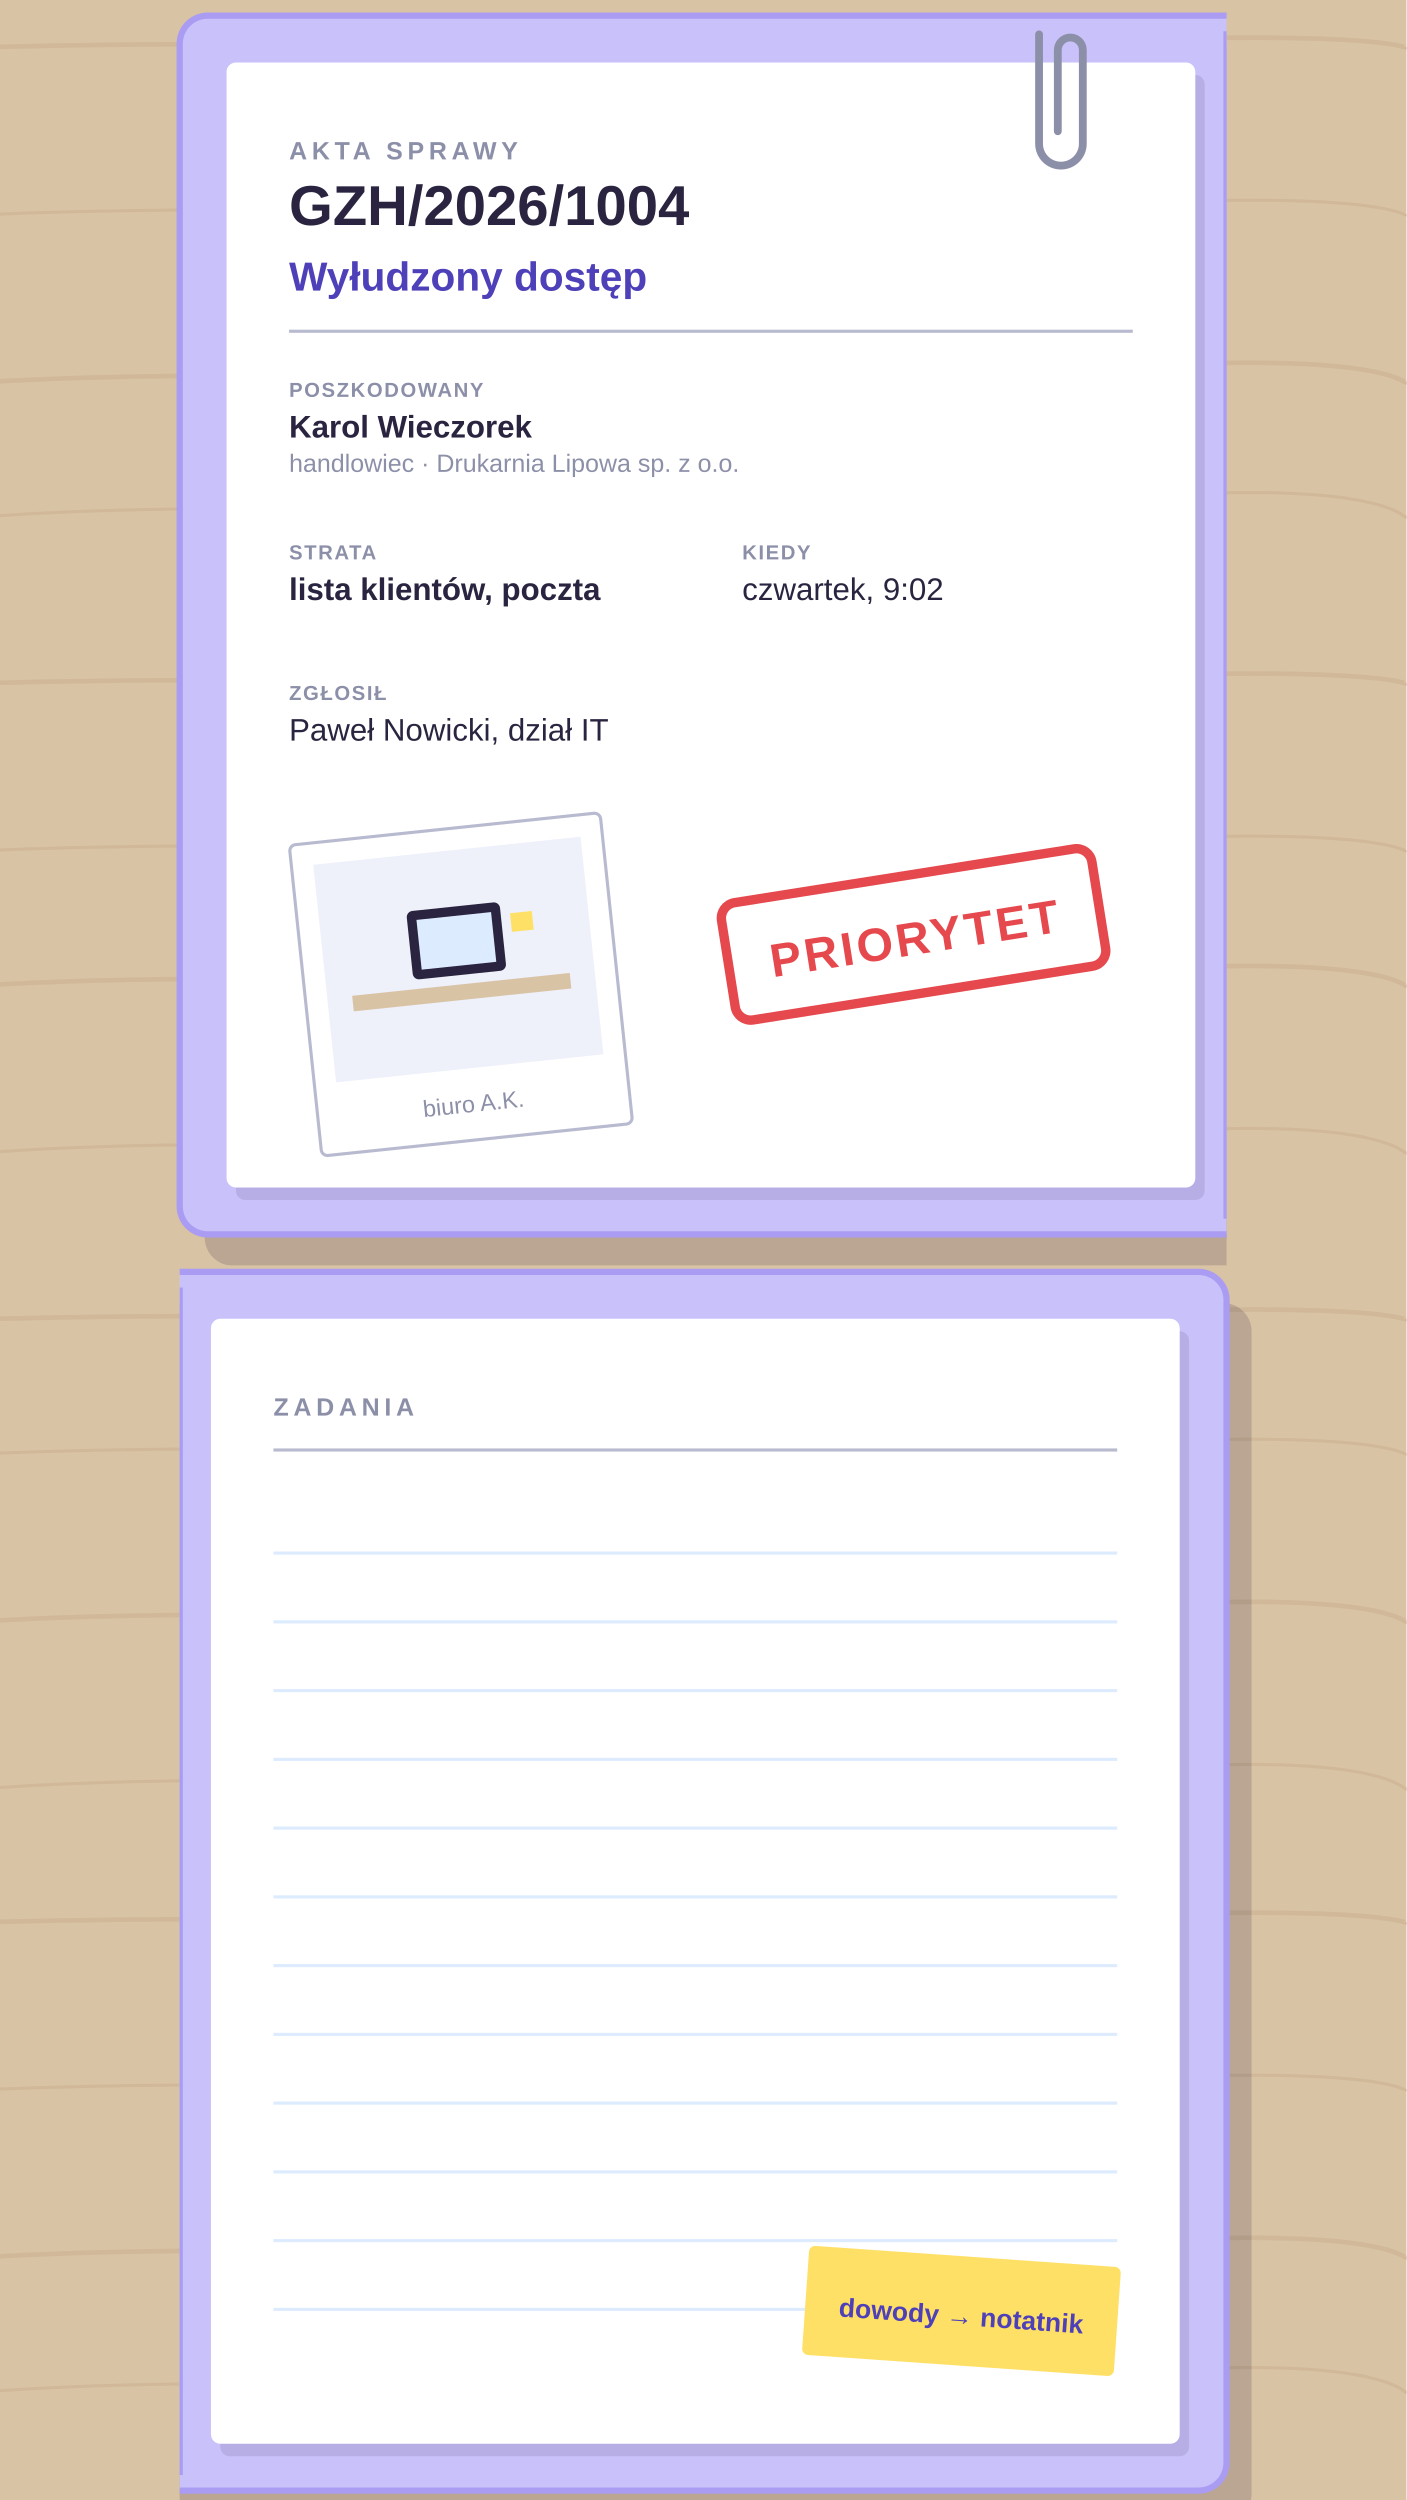
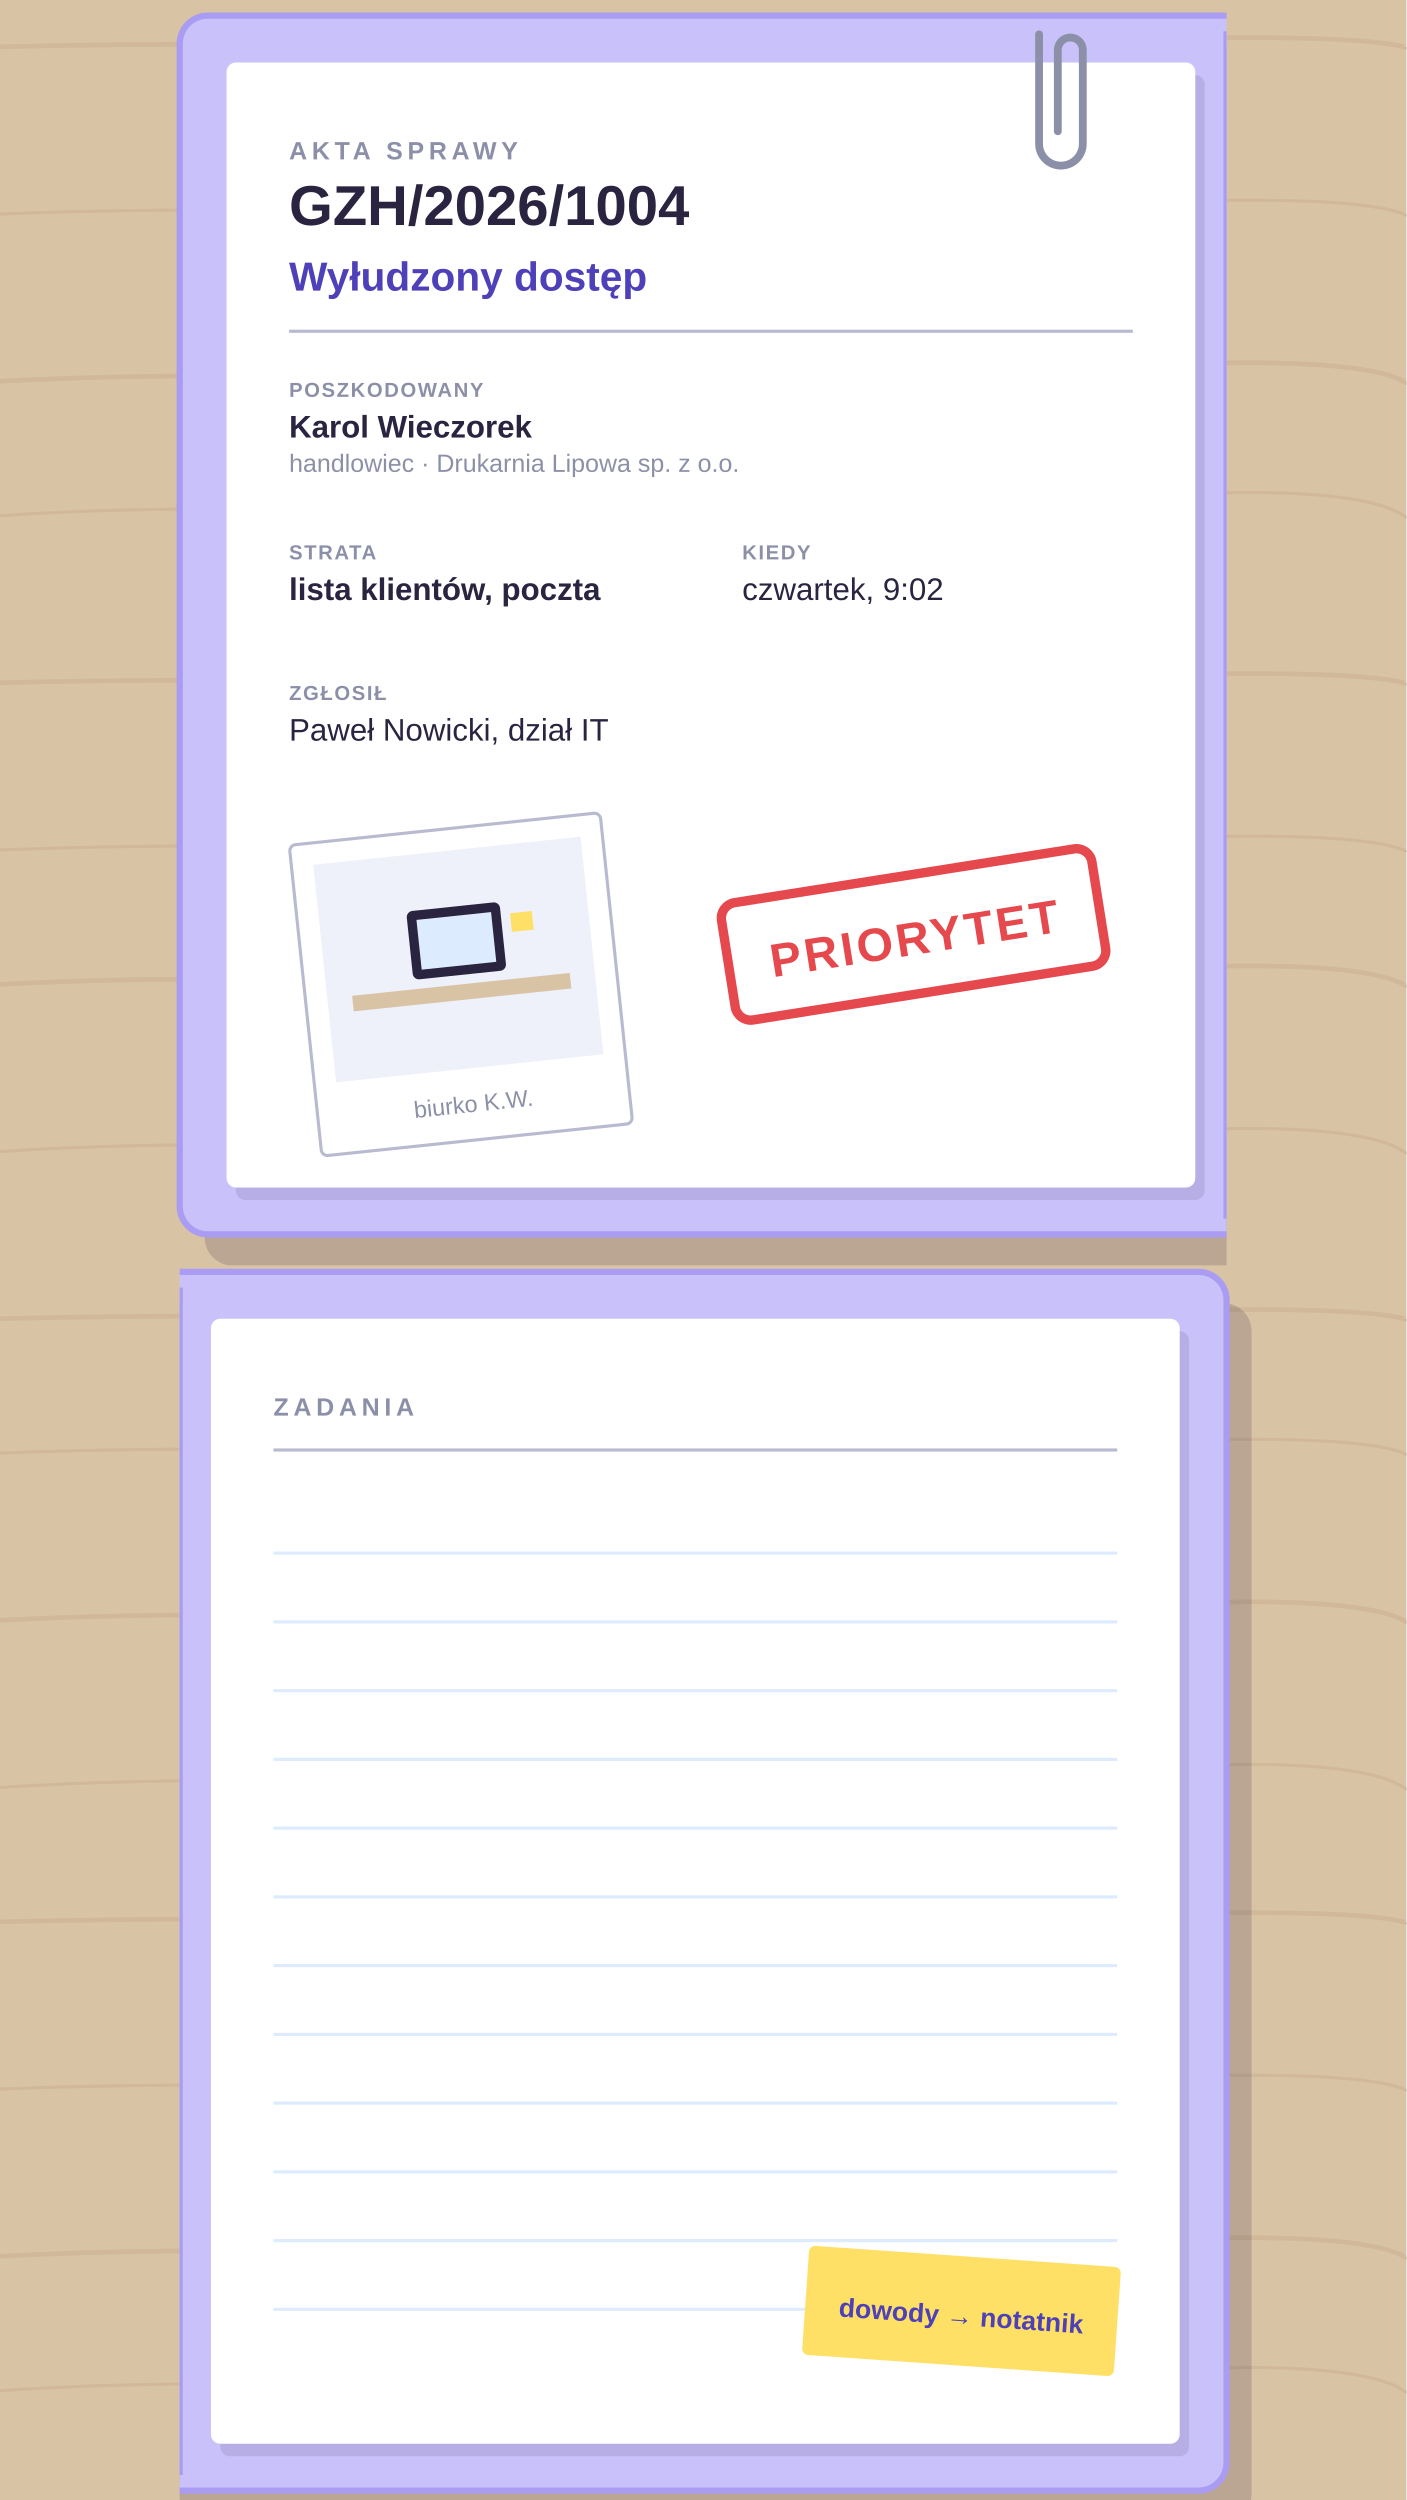
<svg xmlns="http://www.w3.org/2000/svg" id="static" viewBox="0 0 900 1600" width="900" height="1600" font-family="Arial, Helvetica, sans-serif">
  <style>
.a-blink{animation:a-blink 1.2s ease-in-out infinite}
.a-blink-slow{animation:a-blink 3s ease-in-out infinite}
.a-glow{animation:a-glow 5s ease-in-out infinite}
.a-pulse{animation:a-pulse 2.2s ease-in-out infinite}
.a-steam{animation:a-steam 2.8s ease-in-out infinite;transform-box:fill-box;transform-origin:center bottom}
.a-sway{animation:a-sway 6s ease-in-out infinite;transform-box:fill-box;transform-origin:center bottom}
.a-flutter{animation:a-flutter 4.5s ease-in-out infinite;transform-box:fill-box;transform-origin:center top}
.a-bounce{animation:a-bounce 2.6s ease-in-out infinite;transform-box:fill-box;transform-origin:center}
.a-ring{animation:a-ring 1.2s ease-in-out infinite;transform-box:fill-box;transform-origin:center}
.a-wave{animation:a-wave 1.2s ease-out infinite}
.a-grow{animation:a-grow .9s ease-in-out infinite;transform-box:fill-box;transform-origin:center}
.a-shimmer{animation:a-shimmer 3.5s ease-in-out infinite}
.d1{animation-delay:.35s}.d2{animation-delay:.7s}
@keyframes a-blink{0%,100%{opacity:1}50%{opacity:.2}}
@keyframes a-glow{0%,100%{opacity:1}50%{opacity:.65}}
@keyframes a-pulse{0%,100%{opacity:1}50%{opacity:.45}}
@keyframes a-steam{0%{opacity:0;transform:translateY(6px)}40%{opacity:.9}100%{opacity:0;transform:translateY(-10px)}}
@keyframes a-sway{0%,100%{transform:rotate(0)}50%{transform:rotate(1.6deg)}}
@keyframes a-flutter{0%,100%{transform:rotate(0)}50%{transform:rotate(-1.4deg)}}
@keyframes a-bounce{0%,70%,100%{transform:scale(1)}80%{transform:scale(1.18)}90%{transform:scale(.95)}}
@keyframes a-ring{0%,100%{transform:rotate(0)}10%{transform:rotate(-2.5deg)}20%{transform:rotate(2.5deg)}30%{transform:rotate(-2.5deg)}40%{transform:rotate(0)}}
@keyframes a-wave{0%{opacity:0}30%{opacity:1}100%{opacity:0}}
@keyframes a-grow{0%,100%{transform:scale(1)}50%{transform:scale(1.12)}}
@keyframes a-shimmer{0%,100%{opacity:.55}50%{opacity:1}}
@media (prefers-reduced-motion: reduce){*{animation:none!important}}
#static:target *{animation:none!important}
</style>
  <rect width="900" height="1600" fill="#D9C3A5" />
  <g id="item-sloje" transform="translate(0 0) scale(1)">
    <path d="M0 30 C 225 24, 450 36, 675 27 S 900 33, 900 30" fill="none" stroke="#B89C7A" stroke-width="3" opacity="0.28" />
    <path d="M0 137 C 225 128, 450 146, 675 132.5 S 900 141.5, 900 137" fill="none" stroke="#B89C7A" stroke-width="2" opacity="0.28" />
    <path d="M0 244 C 225 232, 450 256, 675 238 S 900 250, 900 244" fill="none" stroke="#B89C7A" stroke-width="3" opacity="0.28" />
    <path d="M0 330 C 225 315, 450 345, 675 322.5 S 900 337.5, 900 330" fill="none" stroke="#B89C7A" stroke-width="2" opacity="0.28" />
    <path d="M0 437 C 225 431, 450 443, 675 434 S 900 440, 900 437" fill="none" stroke="#B89C7A" stroke-width="3" opacity="0.28" />
    <path d="M0 544 C 225 535, 450 553, 675 539.5 S 900 548.5, 900 544" fill="none" stroke="#B89C7A" stroke-width="2" opacity="0.28" />
    <path d="M0 630 C 225 618, 450 642, 675 624 S 900 636, 900 630" fill="none" stroke="#B89C7A" stroke-width="3" opacity="0.28" />
    <path d="M0 737 C 225 722, 450 752, 675 729.5 S 900 744.5, 900 737" fill="none" stroke="#B89C7A" stroke-width="2" opacity="0.28" />
    <path d="M0 844 C 225 838, 450 850, 675 841 S 900 847, 900 844" fill="none" stroke="#B89C7A" stroke-width="3" opacity="0.28" />
    <path d="M0 930 C 225 921, 450 939, 675 925.5 S 900 934.5, 900 930" fill="none" stroke="#B89C7A" stroke-width="2" opacity="0.28" />
    <path d="M0 1037 C 225 1025, 450 1049, 675 1031 S 900 1043, 900 1037" fill="none" stroke="#B89C7A" stroke-width="3" opacity="0.28" />
    <path d="M0 1144 C 225 1129, 450 1159, 675 1136.5 S 900 1151.5, 900 1144" fill="none" stroke="#B89C7A" stroke-width="2" opacity="0.28" />
    <path d="M0 1230 C 225 1224, 450 1236, 675 1227 S 900 1233, 900 1230" fill="none" stroke="#B89C7A" stroke-width="3" opacity="0.28" />
    <path d="M0 1337 C 225 1328, 450 1346, 675 1332.5 S 900 1341.5, 900 1337" fill="none" stroke="#B89C7A" stroke-width="2" opacity="0.28" />
    <path d="M0 1444 C 225 1432, 450 1456, 675 1438 S 900 1450, 900 1444" fill="none" stroke="#B89C7A" stroke-width="3" opacity="0.28" />
    <path d="M0 1530 C 225 1515, 450 1545, 675 1522.5 S 900 1537.5, 900 1530" fill="none" stroke="#B89C7A" stroke-width="2" opacity="0.28" />
    <ellipse cx="648" cy="480" rx="46" ry="14" fill="none" stroke="#B89C7A" stroke-width="3" opacity="0.3" />
    <ellipse cx="648" cy="480" rx="24" ry="6" fill="none" stroke="#B89C7A" stroke-width="2" opacity="0.3" />
  </g>
  <g id="item-akta" transform="translate(115 10) scale(1)">
    <clipPath id="lewa-akta">
      <rect x="-20" y="-40" width="690" height="840" />
    </clipPath>
    <clipPath id="prawa-akta">
      <rect x="670" y="-40" width="710" height="840" />
    </clipPath>
    <g clip-path="url(#lewa-akta)">
      <rect x="16" y="20" width="1340" height="780" rx="18" fill="#2B2440" opacity="0.18" />
      <rect width="1340" height="780" rx="18" fill="#C9C1FA" stroke="#A99CF2" stroke-width="4" />
      <line x1="670" y1="10" x2="670" y2="770" stroke="#A99CF2" stroke-width="4" />
      <rect x="36" y="38" width="620" height="720" rx="6" fill="#2B2440" opacity="0.12" />
      <rect x="30" y="30" width="620" height="720" rx="6" fill="#FFFFFF" />
      <text x="70" y="92" font-size="16" fill="#8C8FA8" font-weight="bold" letter-spacing="3">AKTA SPRAWY</text>
      <text x="70" y="134" font-size="36" fill="#2B2440" font-weight="bold">GZH/2026/1004</text>
      <text x="70" y="176" font-size="26" fill="#4E40B8" font-weight="bold">Wyłudzony dostęp</text>
      <line x1="70" y1="202" x2="610" y2="202" stroke="#B8BAD0" stroke-width="2" />
      <text x="70" y="244" font-size="13" fill="#8C8FA8" font-weight="bold" letter-spacing="1">POSZKODOWANY</text>
      <text x="70" y="270" font-size="20" fill="#2B2440" font-weight="bold">Karol Wieczorek</text>
      <text x="70" y="292" font-size="16" fill="#8C8FA8">handlowiec · Drukarnia Lipowa sp. z o.o.</text>
      <text x="70" y="348" font-size="13" fill="#8C8FA8" font-weight="bold" letter-spacing="1">STRATA</text>
      <text x="70" y="374" font-size="20" fill="#2B2440" font-weight="bold">lista klientów, poczta</text>
      <text x="360" y="348" font-size="13" fill="#8C8FA8" font-weight="bold" letter-spacing="1">KIEDY</text>
      <text x="360" y="374" font-size="20" fill="#2B2440">czwartek, 9:02</text>
      <text x="70" y="438" font-size="13" fill="#8C8FA8" font-weight="bold" letter-spacing="1">ZGŁOSIŁ</text>
      <text x="70" y="464" font-size="20" fill="#2B2440">Paweł Nowicki, dział IT</text>
      <g transform="rotate(-9 470 590)">
        <rect x="350" y="550" width="240" height="76" rx="10" fill="none" stroke="#E5484D" stroke-width="6" />
        <text x="470" y="601" font-size="30" fill="#E5484D" font-weight="bold" text-anchor="middle" letter-spacing="2">PRIORYTET</text>
      </g>
      <g transform="rotate(-6 180 620)">
        <rect x="80" y="520" width="200" height="200" rx="4" fill="#FFFFFF" stroke="#B8BAD0" stroke-width="2" />
        <rect x="94" y="534" width="172" height="140" fill="#EEF0FA" />
        <rect x="110" y="620" width="140" height="10" fill="#D9C3A5" />
        <rect x="150" y="570" width="60" height="44" rx="4" fill="#2B2440" />
        <rect x="156" y="576" width="48" height="32" fill="#DDEBFF" />
        <rect x="216" y="578" width="14" height="12" fill="#FFE066" />
-         <text x="180" y="702" font-size="15" fill="#8C8FA8" text-anchor="middle">biuro A.K.</text>
+         <text x="180" y="702" font-size="15" fill="#8C8FA8" text-anchor="middle">biurko K.W.</text>
      </g>
      <path d="M550 12 v70 a14 14 0 0 0 28 0 v-60 a8 8 0 0 0 -16 0 v52" fill="none" stroke="#8C8FA8" stroke-width="5" stroke-linecap="round" />
      <rect x="696" y="38" width="620" height="720" rx="6" fill="#2B2440" opacity="0.12" />
      <rect x="690" y="30" width="620" height="720" rx="6" fill="#FFFFFF" />
      <text x="730" y="92" font-size="16" fill="#8C8FA8" font-weight="bold" letter-spacing="3">ZADANIA</text>
      <line x1="730" y1="114" x2="1270" y2="114" stroke="#B8BAD0" stroke-width="2" />
      <line x1="730" y1="180" x2="1270" y2="180" stroke="#DDEBFF" stroke-width="2" />
      <line x1="730" y1="224" x2="1270" y2="224" stroke="#DDEBFF" stroke-width="2" />
      <line x1="730" y1="268" x2="1270" y2="268" stroke="#DDEBFF" stroke-width="2" />
      <line x1="730" y1="312" x2="1270" y2="312" stroke="#DDEBFF" stroke-width="2" />
      <line x1="730" y1="356" x2="1270" y2="356" stroke="#DDEBFF" stroke-width="2" />
      <line x1="730" y1="400" x2="1270" y2="400" stroke="#DDEBFF" stroke-width="2" />
      <line x1="730" y1="444" x2="1270" y2="444" stroke="#DDEBFF" stroke-width="2" />
      <line x1="730" y1="488" x2="1270" y2="488" stroke="#DDEBFF" stroke-width="2" />
      <line x1="730" y1="532" x2="1270" y2="532" stroke="#DDEBFF" stroke-width="2" />
      <line x1="730" y1="576" x2="1270" y2="576" stroke="#DDEBFF" stroke-width="2" />
      <line x1="730" y1="620" x2="1270" y2="620" stroke="#DDEBFF" stroke-width="2" />
      <line x1="730" y1="664" x2="1270" y2="664" stroke="#DDEBFF" stroke-width="2" />
      <g transform="rotate(4 1170 670)">
        <rect x="1070" y="630" width="200" height="70" rx="4" fill="#FFE066" />
        <text x="1170" y="674" font-size="17" fill="#4E40B8" font-weight="bold" text-anchor="middle">dowody → notatnik</text>
      </g>
    </g>
    <g transform="translate(-670 804)">
      <g clip-path="url(#prawa-akta)">
        <rect x="16" y="20" width="1340" height="780" rx="18" fill="#2B2440" opacity="0.18" />
        <rect width="1340" height="780" rx="18" fill="#C9C1FA" stroke="#A99CF2" stroke-width="4" />
        <line x1="670" y1="10" x2="670" y2="770" stroke="#A99CF2" stroke-width="4" />
        <rect x="36" y="38" width="620" height="720" rx="6" fill="#2B2440" opacity="0.12" />
        <rect x="30" y="30" width="620" height="720" rx="6" fill="#FFFFFF" />
        <text x="70" y="92" font-size="16" fill="#8C8FA8" font-weight="bold" letter-spacing="3">AKTA SPRAWY</text>
        <text x="70" y="134" font-size="36" fill="#2B2440" font-weight="bold">GZH/2026/1004</text>
        <text x="70" y="176" font-size="26" fill="#4E40B8" font-weight="bold">Wyłudzony dostęp</text>
        <line x1="70" y1="202" x2="610" y2="202" stroke="#B8BAD0" stroke-width="2" />
        <text x="70" y="244" font-size="13" fill="#8C8FA8" font-weight="bold" letter-spacing="1">POSZKODOWANY</text>
        <text x="70" y="270" font-size="20" fill="#2B2440" font-weight="bold">Karol Wieczorek</text>
        <text x="70" y="292" font-size="16" fill="#8C8FA8">handlowiec · Drukarnia Lipowa sp. z o.o.</text>
        <text x="70" y="348" font-size="13" fill="#8C8FA8" font-weight="bold" letter-spacing="1">STRATA</text>
        <text x="70" y="374" font-size="20" fill="#2B2440" font-weight="bold">lista klientów, poczta</text>
        <text x="360" y="348" font-size="13" fill="#8C8FA8" font-weight="bold" letter-spacing="1">KIEDY</text>
        <text x="360" y="374" font-size="20" fill="#2B2440">czwartek, 9:02</text>
        <text x="70" y="438" font-size="13" fill="#8C8FA8" font-weight="bold" letter-spacing="1">ZGŁOSIŁ</text>
        <text x="70" y="464" font-size="20" fill="#2B2440">Paweł Nowicki, dział IT</text>
        <g transform="rotate(-9 470 590)">
          <rect x="350" y="550" width="240" height="76" rx="10" fill="none" stroke="#E5484D" stroke-width="6" />
          <text x="470" y="601" font-size="30" fill="#E5484D" font-weight="bold" text-anchor="middle" letter-spacing="2">PRIORYTET</text>
        </g>
        <g transform="rotate(-6 180 620)">
          <rect x="80" y="520" width="200" height="200" rx="4" fill="#FFFFFF" stroke="#B8BAD0" stroke-width="2" />
          <rect x="94" y="534" width="172" height="140" fill="#EEF0FA" />
          <rect x="110" y="620" width="140" height="10" fill="#D9C3A5" />
          <rect x="150" y="570" width="60" height="44" rx="4" fill="#2B2440" />
          <rect x="156" y="576" width="48" height="32" fill="#DDEBFF" />
          <rect x="216" y="578" width="14" height="12" fill="#FFE066" />
-           <text x="180" y="702" font-size="15" fill="#8C8FA8" text-anchor="middle">biuro A.K.</text>
+           <text x="180" y="702" font-size="15" fill="#8C8FA8" text-anchor="middle">biurko K.W.</text>
        </g>
        <path d="M550 12 v70 a14 14 0 0 0 28 0 v-60 a8 8 0 0 0 -16 0 v52" fill="none" stroke="#8C8FA8" stroke-width="5" stroke-linecap="round" />
        <rect x="696" y="38" width="620" height="720" rx="6" fill="#2B2440" opacity="0.12" />
        <rect x="690" y="30" width="620" height="720" rx="6" fill="#FFFFFF" />
        <text x="730" y="92" font-size="16" fill="#8C8FA8" font-weight="bold" letter-spacing="3">ZADANIA</text>
        <line x1="730" y1="114" x2="1270" y2="114" stroke="#B8BAD0" stroke-width="2" />
        <line x1="730" y1="180" x2="1270" y2="180" stroke="#DDEBFF" stroke-width="2" />
        <line x1="730" y1="224" x2="1270" y2="224" stroke="#DDEBFF" stroke-width="2" />
        <line x1="730" y1="268" x2="1270" y2="268" stroke="#DDEBFF" stroke-width="2" />
        <line x1="730" y1="312" x2="1270" y2="312" stroke="#DDEBFF" stroke-width="2" />
        <line x1="730" y1="356" x2="1270" y2="356" stroke="#DDEBFF" stroke-width="2" />
        <line x1="730" y1="400" x2="1270" y2="400" stroke="#DDEBFF" stroke-width="2" />
        <line x1="730" y1="444" x2="1270" y2="444" stroke="#DDEBFF" stroke-width="2" />
        <line x1="730" y1="488" x2="1270" y2="488" stroke="#DDEBFF" stroke-width="2" />
        <line x1="730" y1="532" x2="1270" y2="532" stroke="#DDEBFF" stroke-width="2" />
        <line x1="730" y1="576" x2="1270" y2="576" stroke="#DDEBFF" stroke-width="2" />
        <line x1="730" y1="620" x2="1270" y2="620" stroke="#DDEBFF" stroke-width="2" />
        <line x1="730" y1="664" x2="1270" y2="664" stroke="#DDEBFF" stroke-width="2" />
        <g transform="rotate(4 1170 670)">
          <rect x="1070" y="630" width="200" height="70" rx="4" fill="#FFE066" />
          <text x="1170" y="674" font-size="17" fill="#4E40B8" font-weight="bold" text-anchor="middle">dowody → notatnik</text>
        </g>
      </g>
    </g>
  </g>
</svg>
